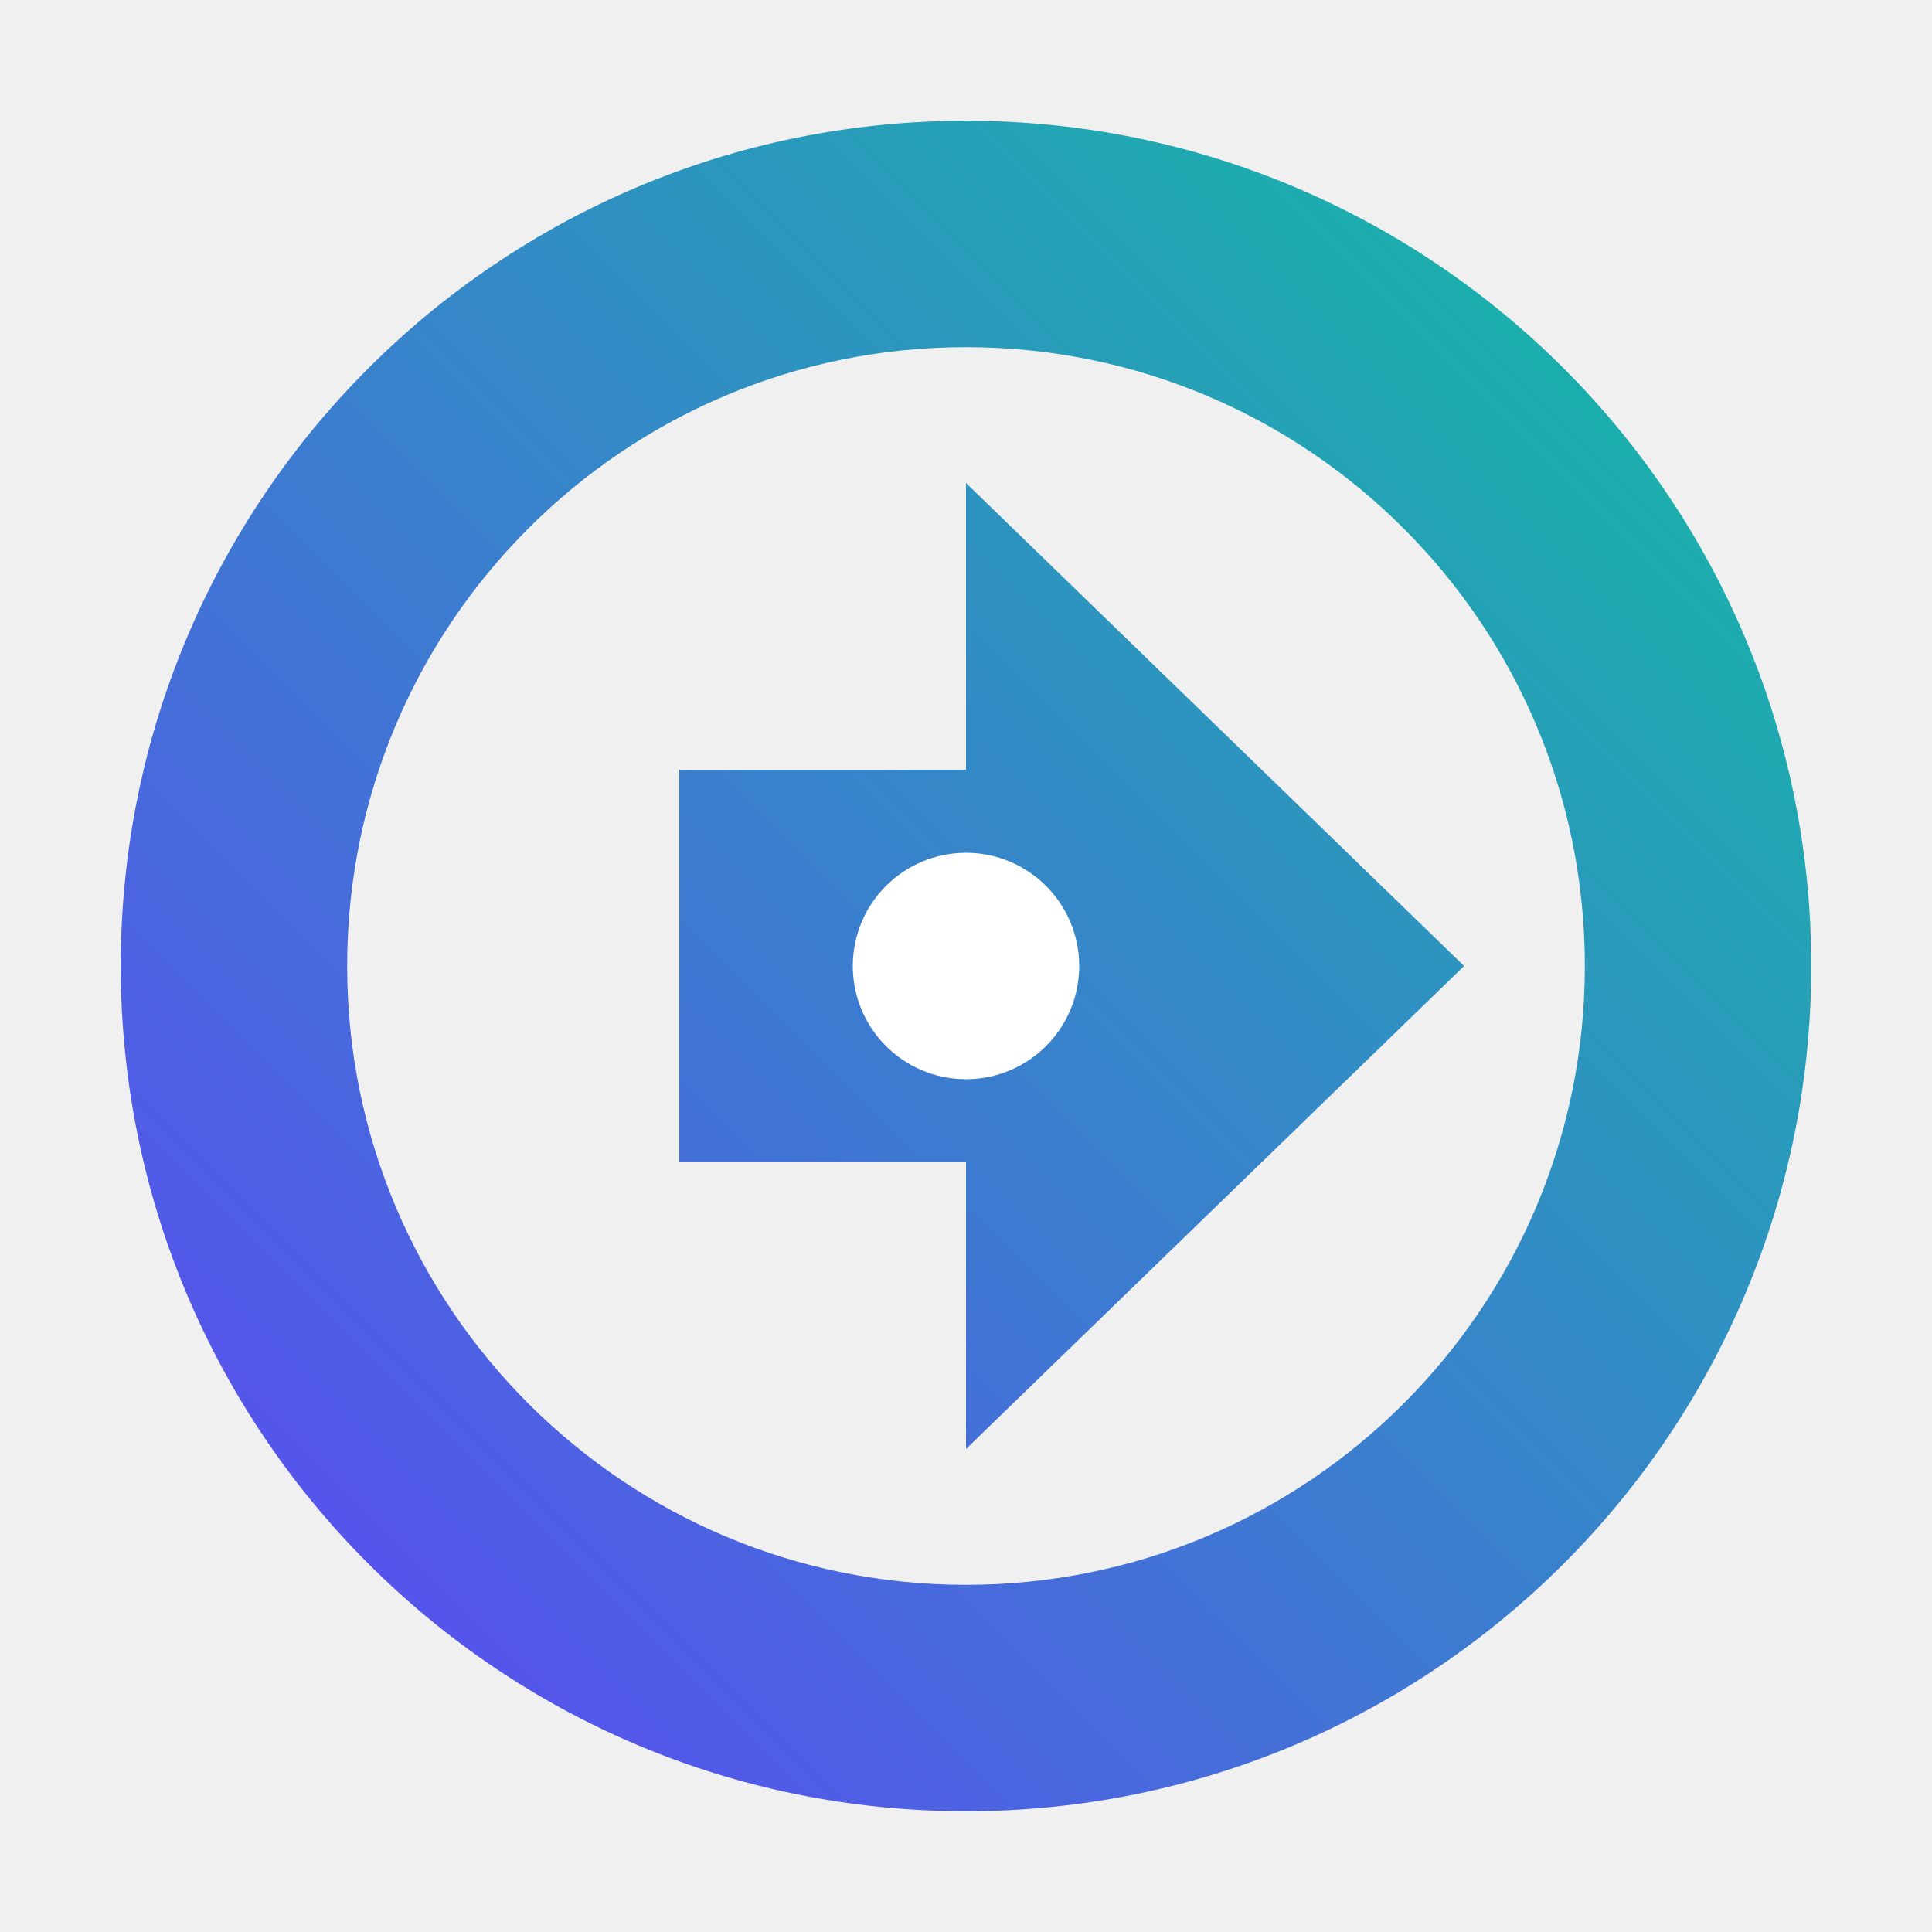
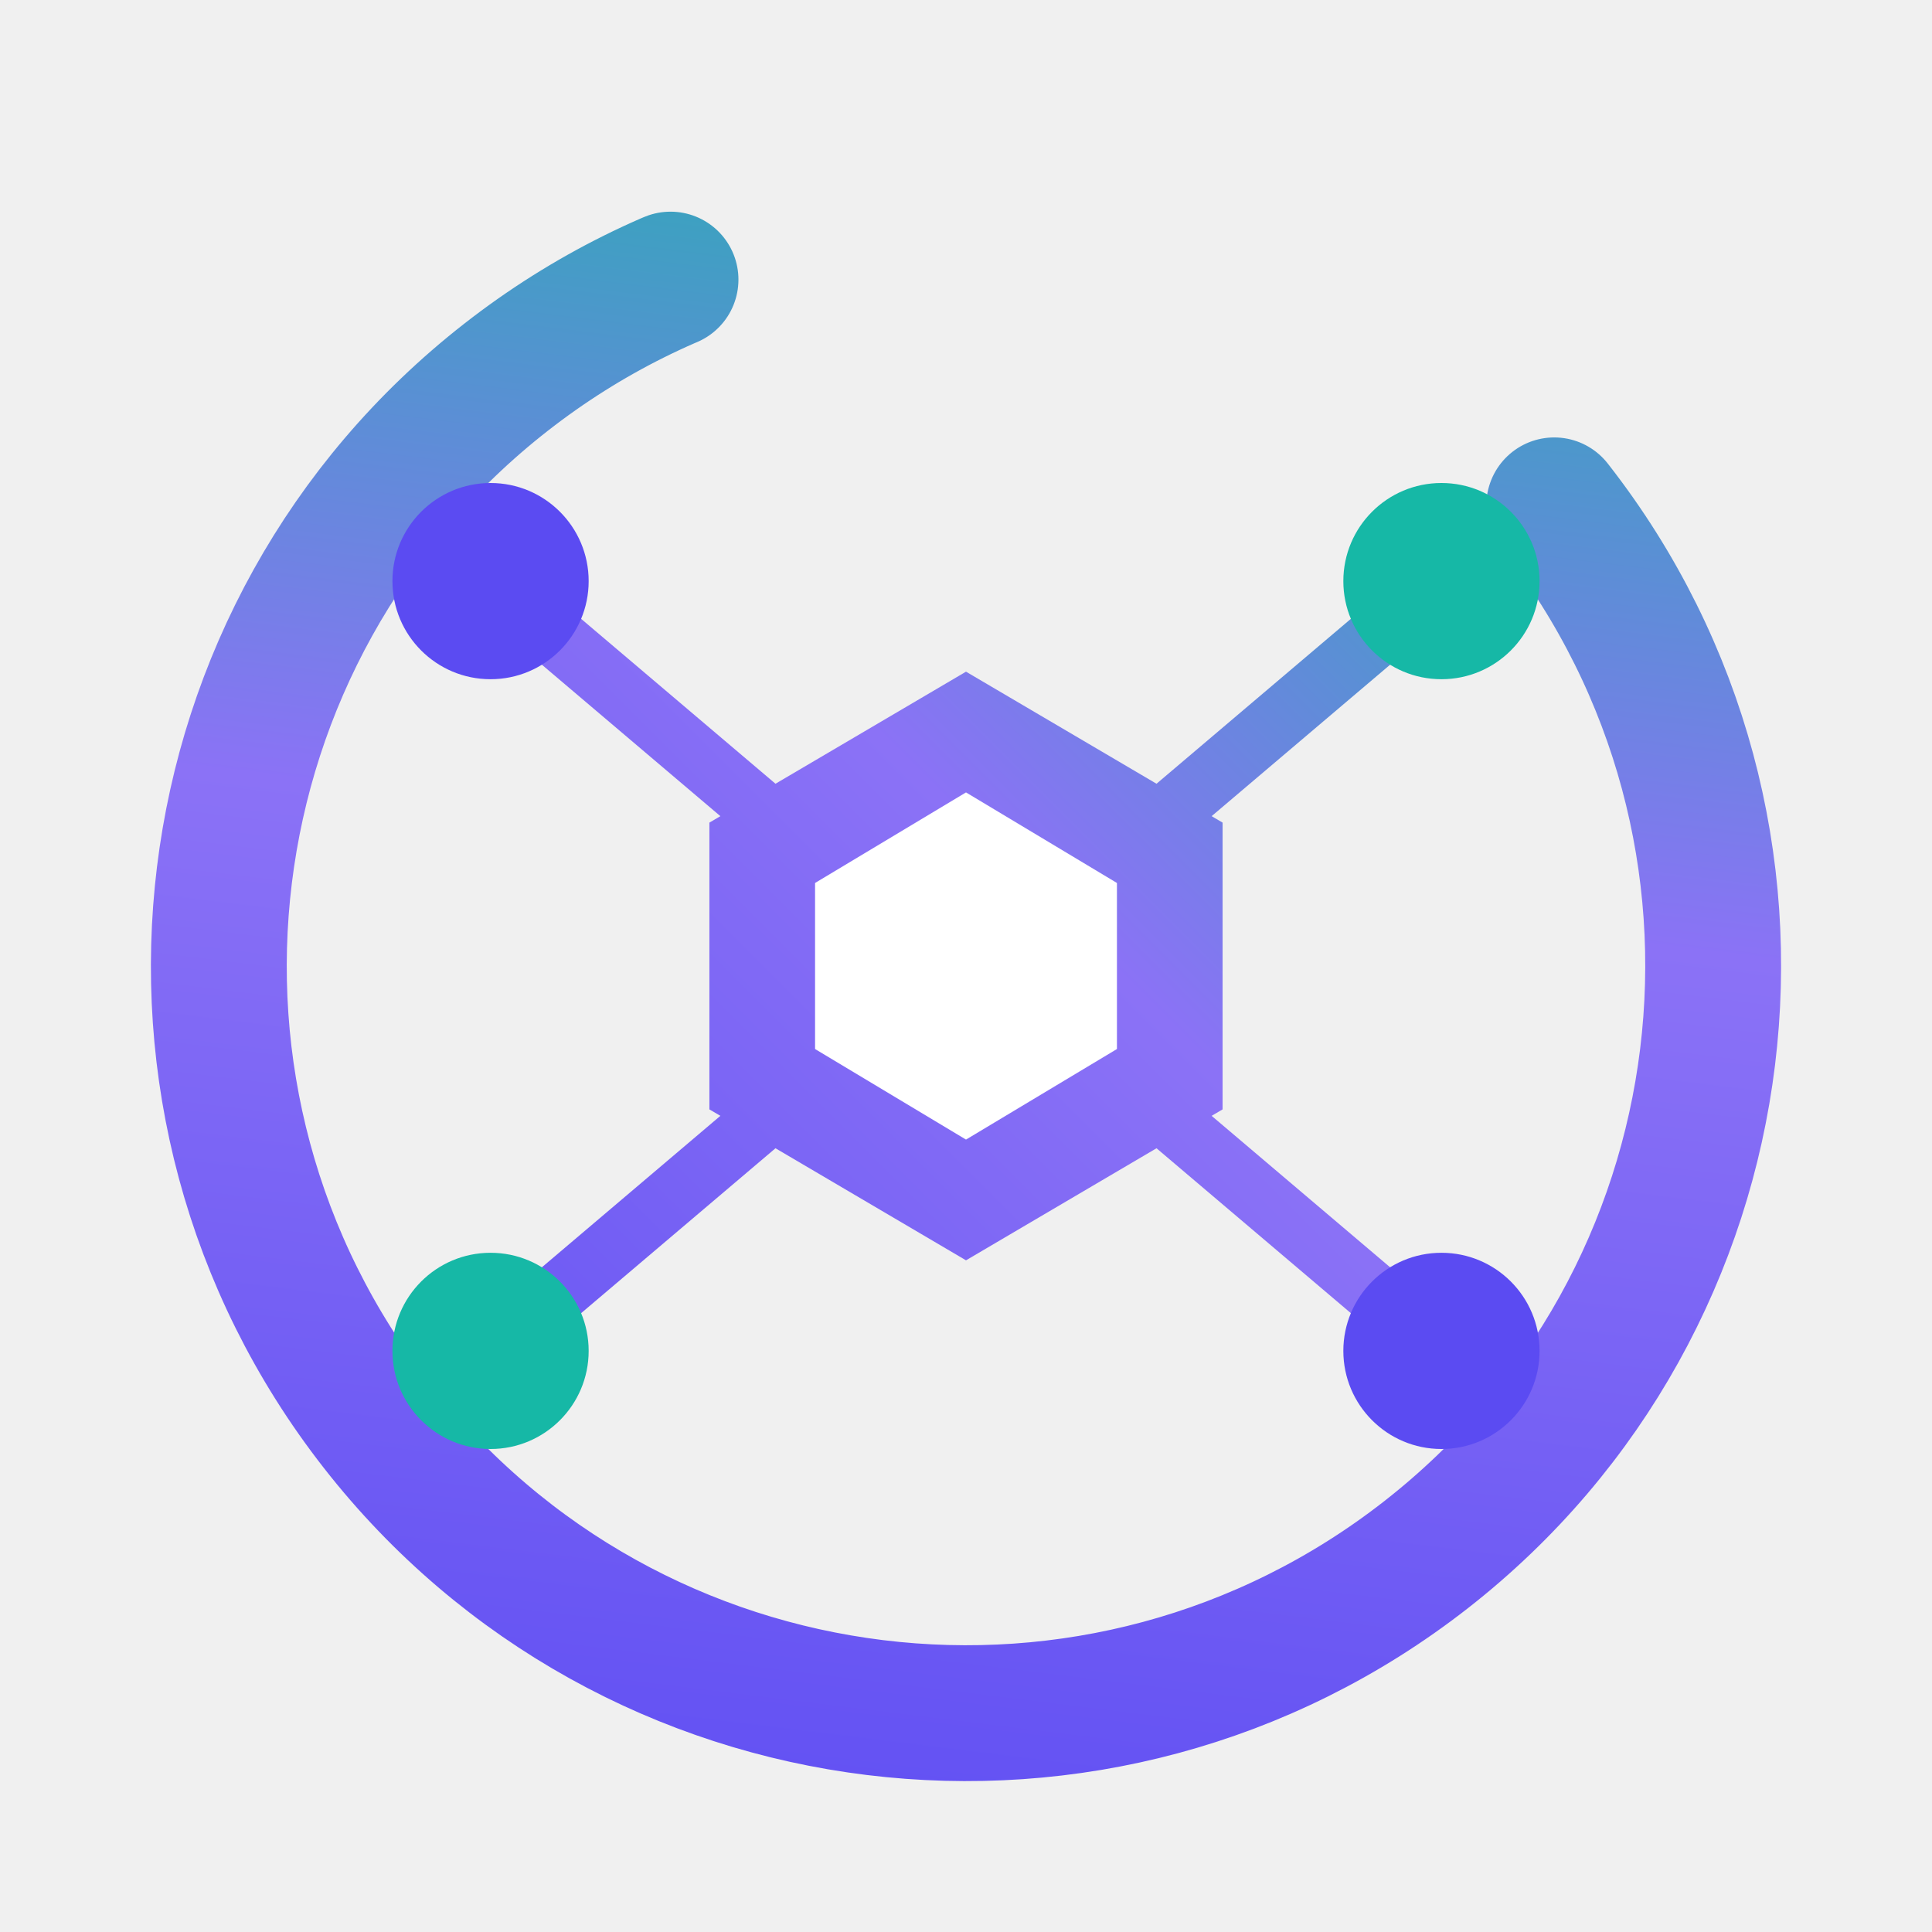
<svg xmlns="http://www.w3.org/2000/svg" viewBox="0 0 256 256" role="img" aria-labelledby="title">
  <defs>
    <linearGradient id="oppulse-gradient" x1="32" y1="224" x2="224" y2="32" gradientUnits="userSpaceOnUse">
      <stop stop-color="#5B4BF2" />
+       <stop offset=".55" stop-color="#8B72F6" />
      <stop offset="1" stop-color="#16B8A6" />
    </linearGradient>
  </defs>
-   <path fill="url(#oppulse-gradient)" d="M128 16c61.856 0 112 50.144 112 112 0 61.856-50.144 112-112 112S16 189.856 16 128 66.144 16 128 16Zm0 30c-45.297 0-82 36.703-82 82s36.703 82 82 82 82-36.703 82-82-36.703-82-82-82Z" />
-   <path fill="url(#oppulse-gradient)" d="m128 64 66 64-66 64v-38h-38v-52h38V64Z" />
-   <circle cx="128" cy="128" r="15" fill="#fff" />
+   <circle cx="128" cy="128" r="99" fill="none" stroke="url(#oppulse-gradient)" stroke-width="18" stroke-linecap="round" stroke-dasharray="492 130" transform="rotate(-38 128 128)" />
+   <path d="M72 83 105 111M184 83l-33 28M72 173l33-28M184 173l-33-28" fill="none" stroke="url(#oppulse-gradient)" stroke-width="8" stroke-linecap="round" />
+   <path d="m128 89 34 20v38l-34 20-34-20v-38l34-20Z" fill="url(#oppulse-gradient)" />
+   <path d="m128 105 20 12v22l-20 12-20-12v-22l20-12Z" fill="#fff" />
+   <circle cx="65" cy="77" r="13" fill="#5B4BF2" />
+   <circle cx="191" cy="77" r="13" fill="#16B8A6" />
+   <circle cx="65" cy="179" r="13" fill="#16B8A6" />
+   <circle cx="191" cy="179" r="13" fill="#5B4BF2" />
</svg>
